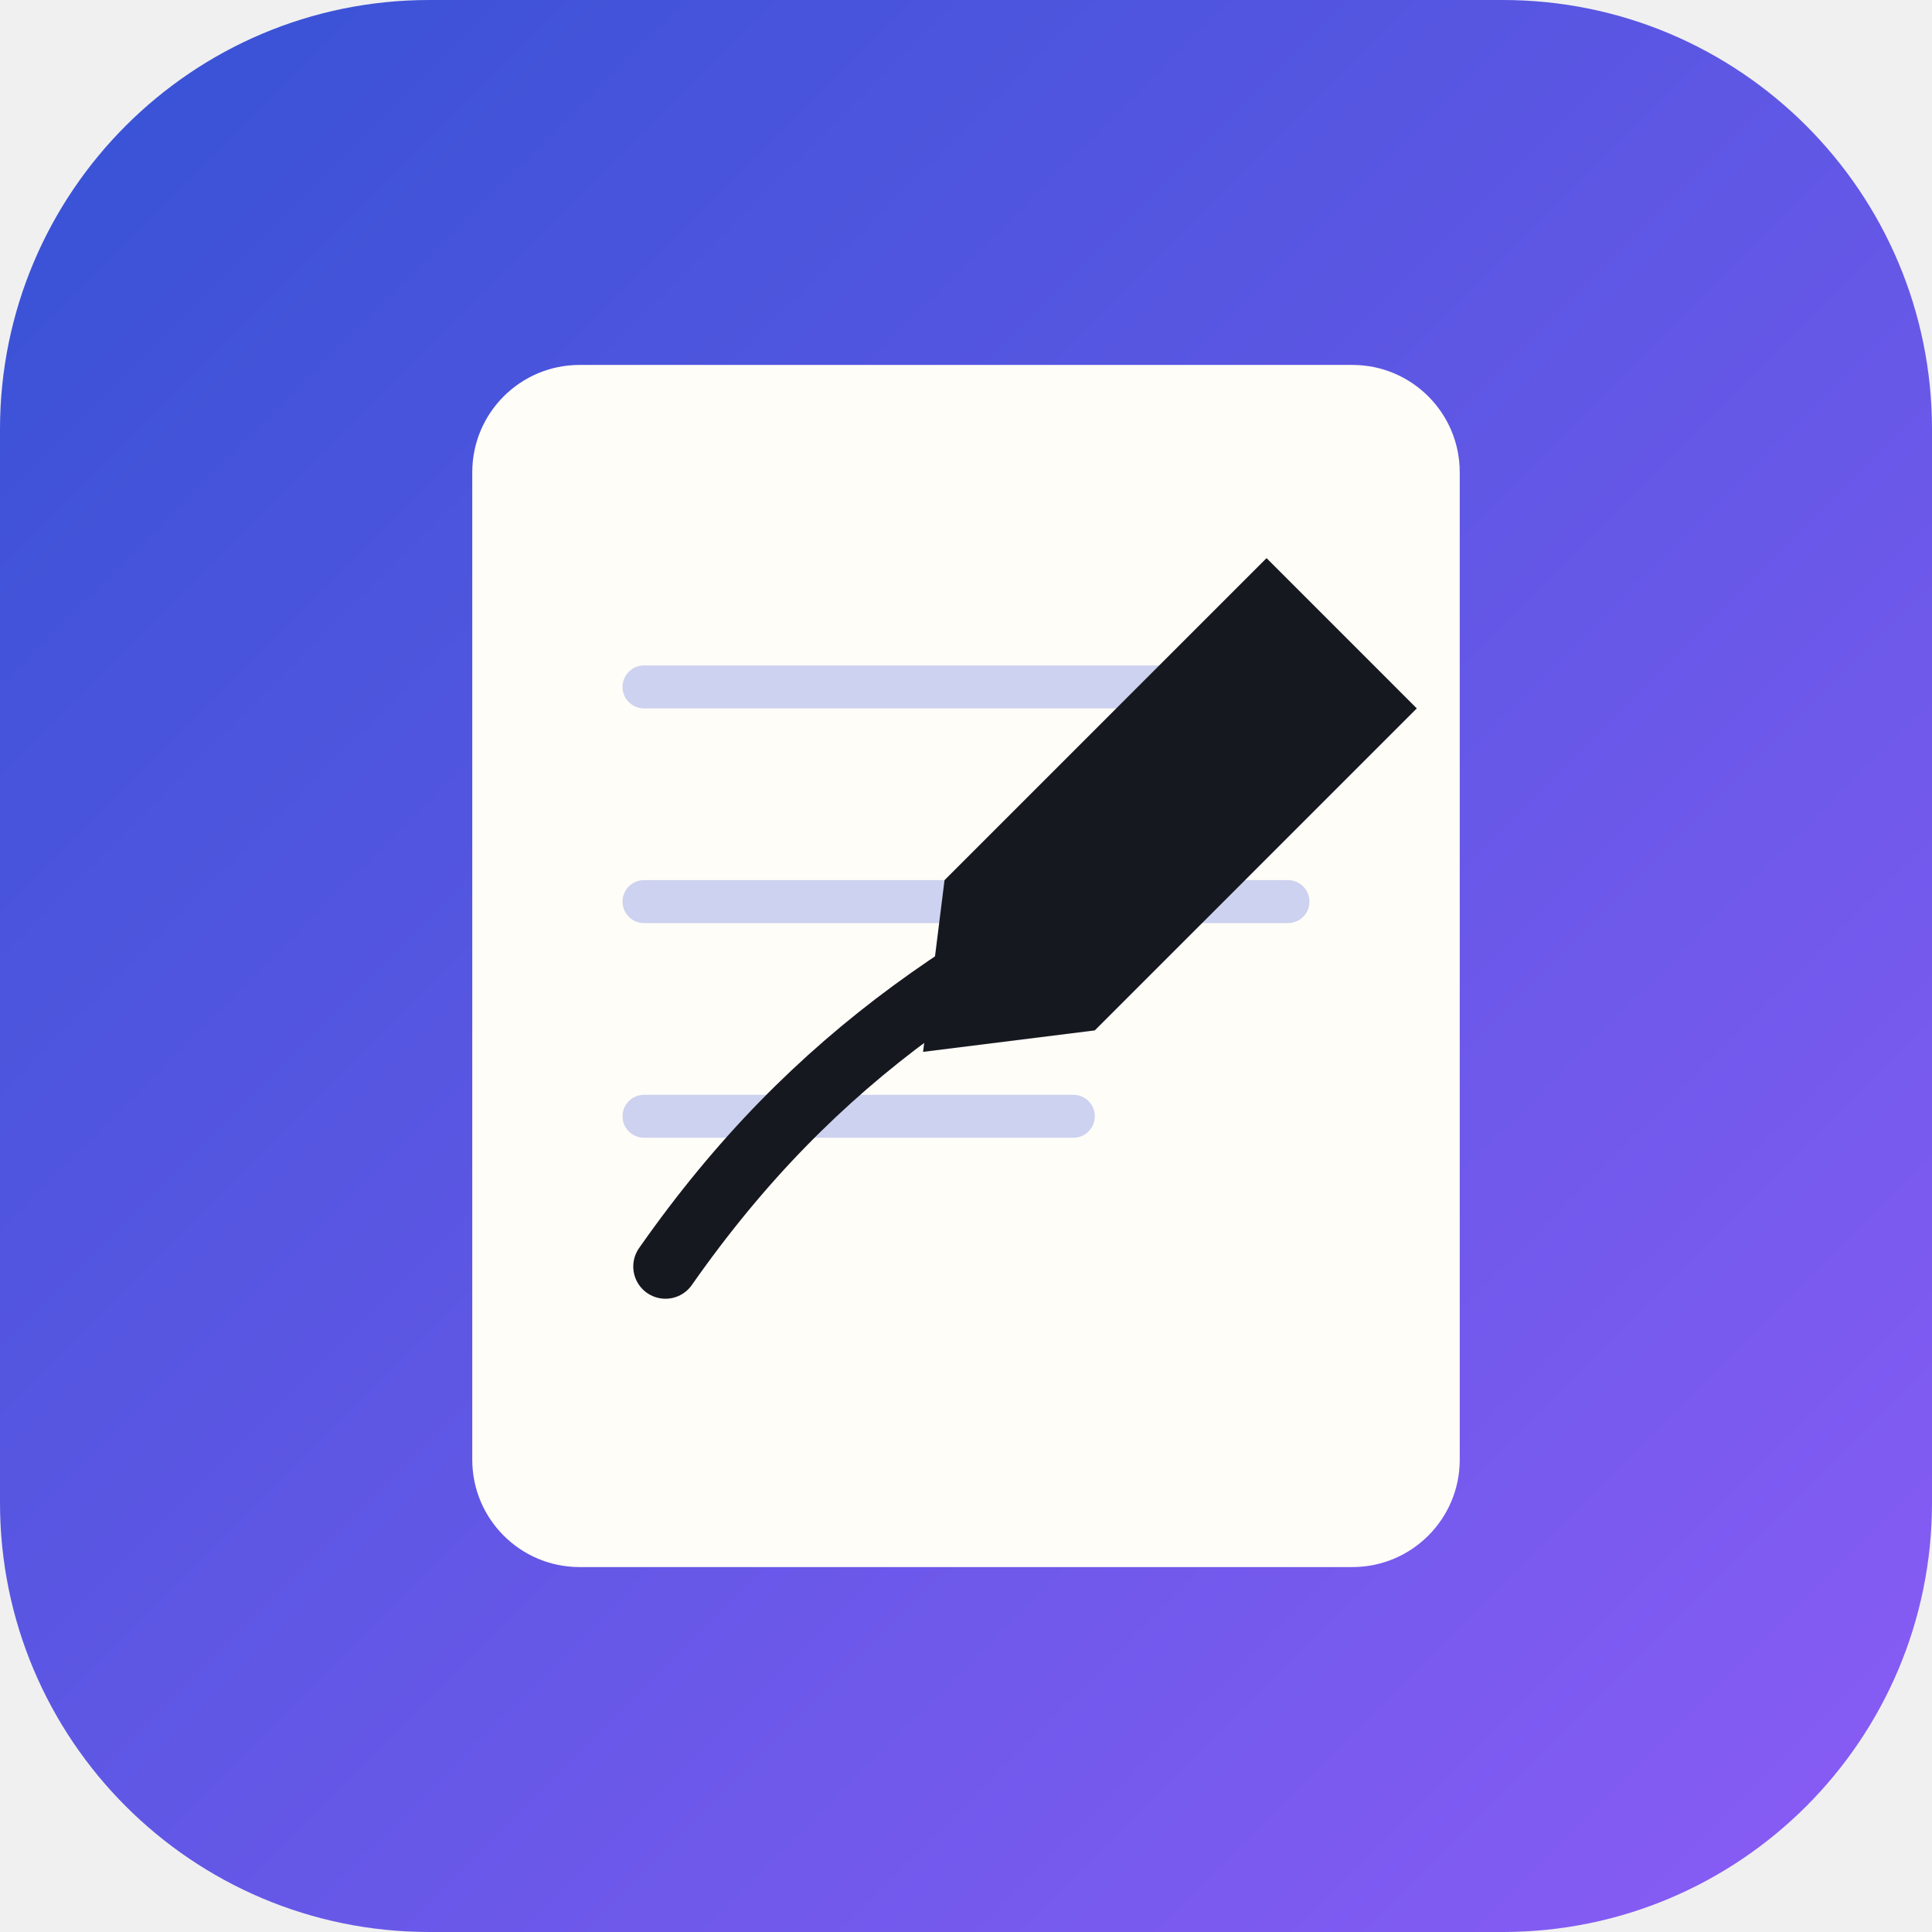
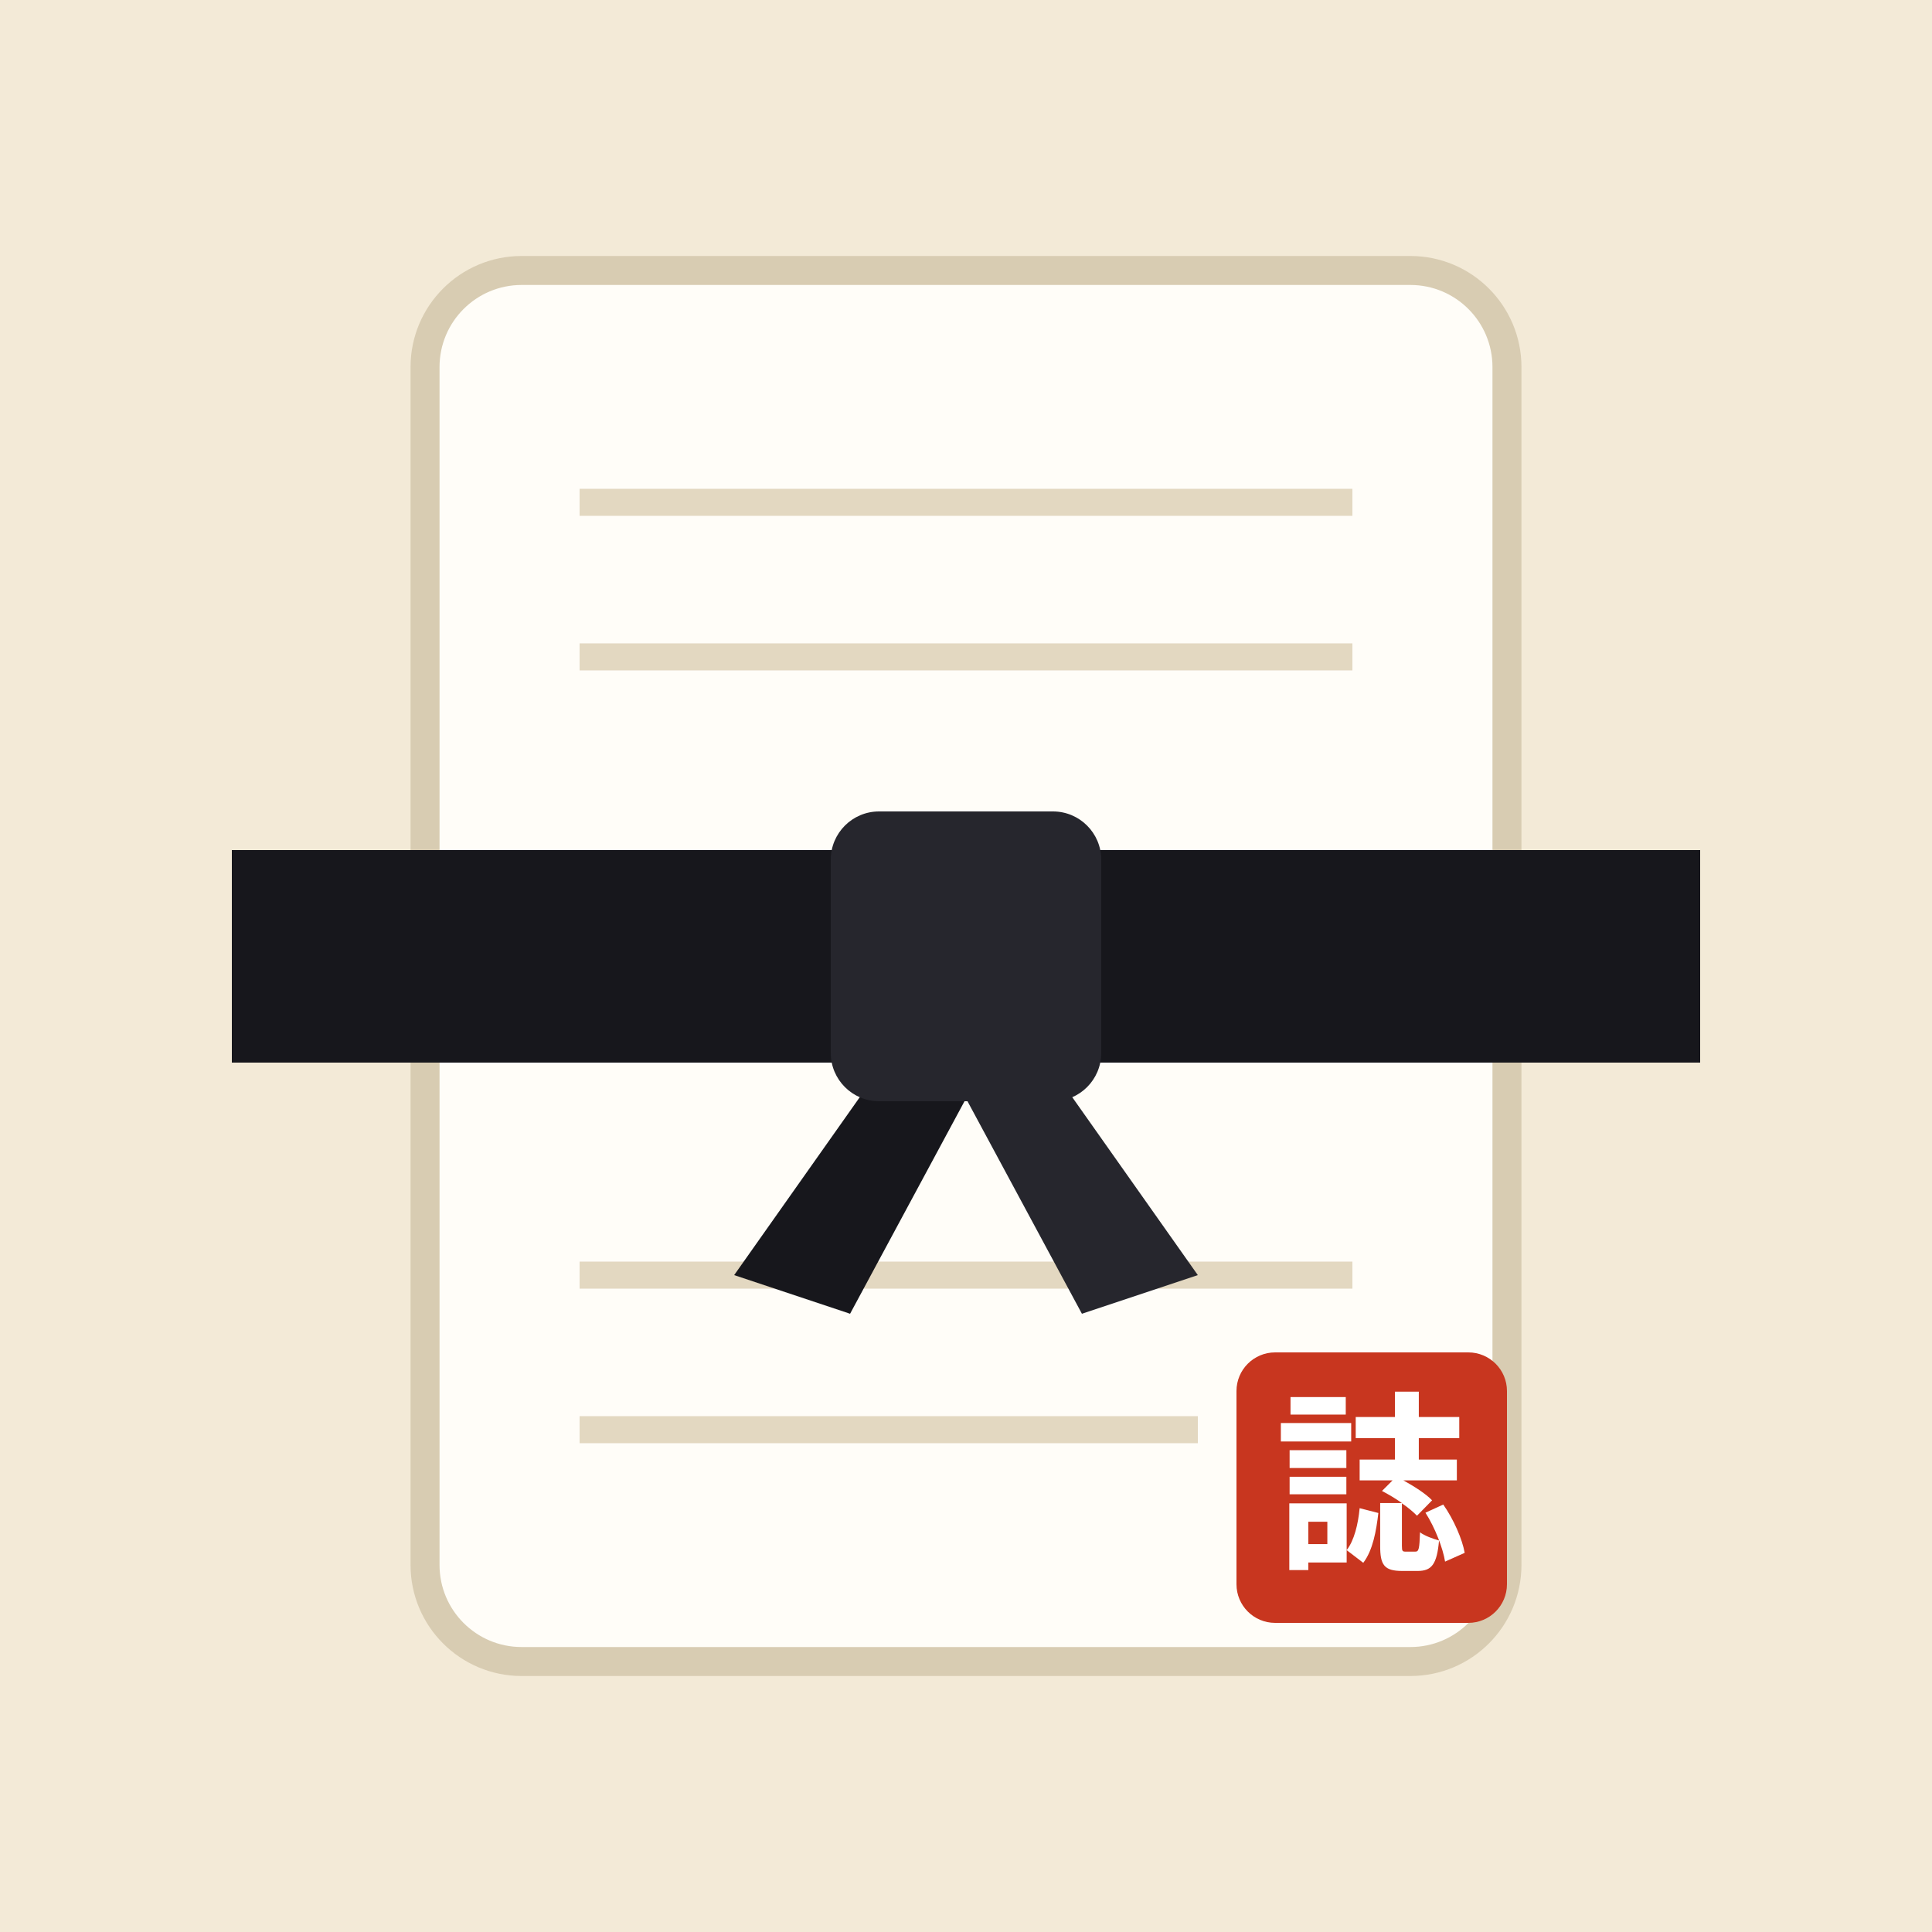
- <svg xmlns="http://www.w3.org/2000/svg" viewBox="0 0 180 180">
-   <defs>
-     <linearGradient id="g" x1="0" y1="0" x2="1" y2="1">
-       <stop offset="0" stop-color="#3552d4" />
-       <stop offset="1" stop-color="#8b5cf6" />
-     </linearGradient>
-   </defs>
-   <rect width="180" height="180" rx="40" fill="url(#g)" />
-   <rect x="44" y="34" width="92" height="112" rx="10" fill="#fffdf8" />
-   <path d="M60 64h60M60 84h60M60 104h40" stroke="#3552d4" stroke-opacity=".25" stroke-width="4" stroke-linecap="round" />
-   <path d="M62 118c14-20 30-30 52-40" stroke="#16181f" stroke-width="6" stroke-linecap="round" fill="none" />
-   <path d="M118 52l14 14-30 30-16 2 2-16z" fill="#16181f" />
+ <svg xmlns="http://www.w3.org/2000/svg" viewBox="0 0 100 100">
+   <rect width="100" height="100" fill="#f3ead7" />
+   <rect x="22" y="14" width="56" height="72" rx="5" fill="#fffdf8" stroke="#d8ccb2" stroke-width="1.5" />
+   <g stroke="#e3d8c1" stroke-width="1.4">
+     <line x1="30" y1="26" x2="70" y2="26" />
+     <line x1="30" y1="34" x2="70" y2="34" />
+     <line x1="30" y1="66" x2="70" y2="66" />
+     <line x1="30" y1="74" x2="62" y2="74" />
+   </g>
+   <rect x="12" y="44" width="76" height="11" fill="#17171c" />
+   <path d="M50 49 L38 66 L44 68 L51 55 Z" fill="#17171c" />
+   <path d="M50 49 L62 66 L56 68 L49 55 Z" fill="#26262d" />
+   <rect x="43" y="42" width="14" height="15" rx="2.5" fill="#26262d" />
+   <rect x="64" y="70" width="14" height="14" rx="2" fill="#c8361f" />
+   <text x="71" y="80.5" font-size="10" font-family="Hiragino Mincho ProN,Yu Mincho,serif" font-weight="700" fill="#fff" text-anchor="middle">誌</text>
</svg>
